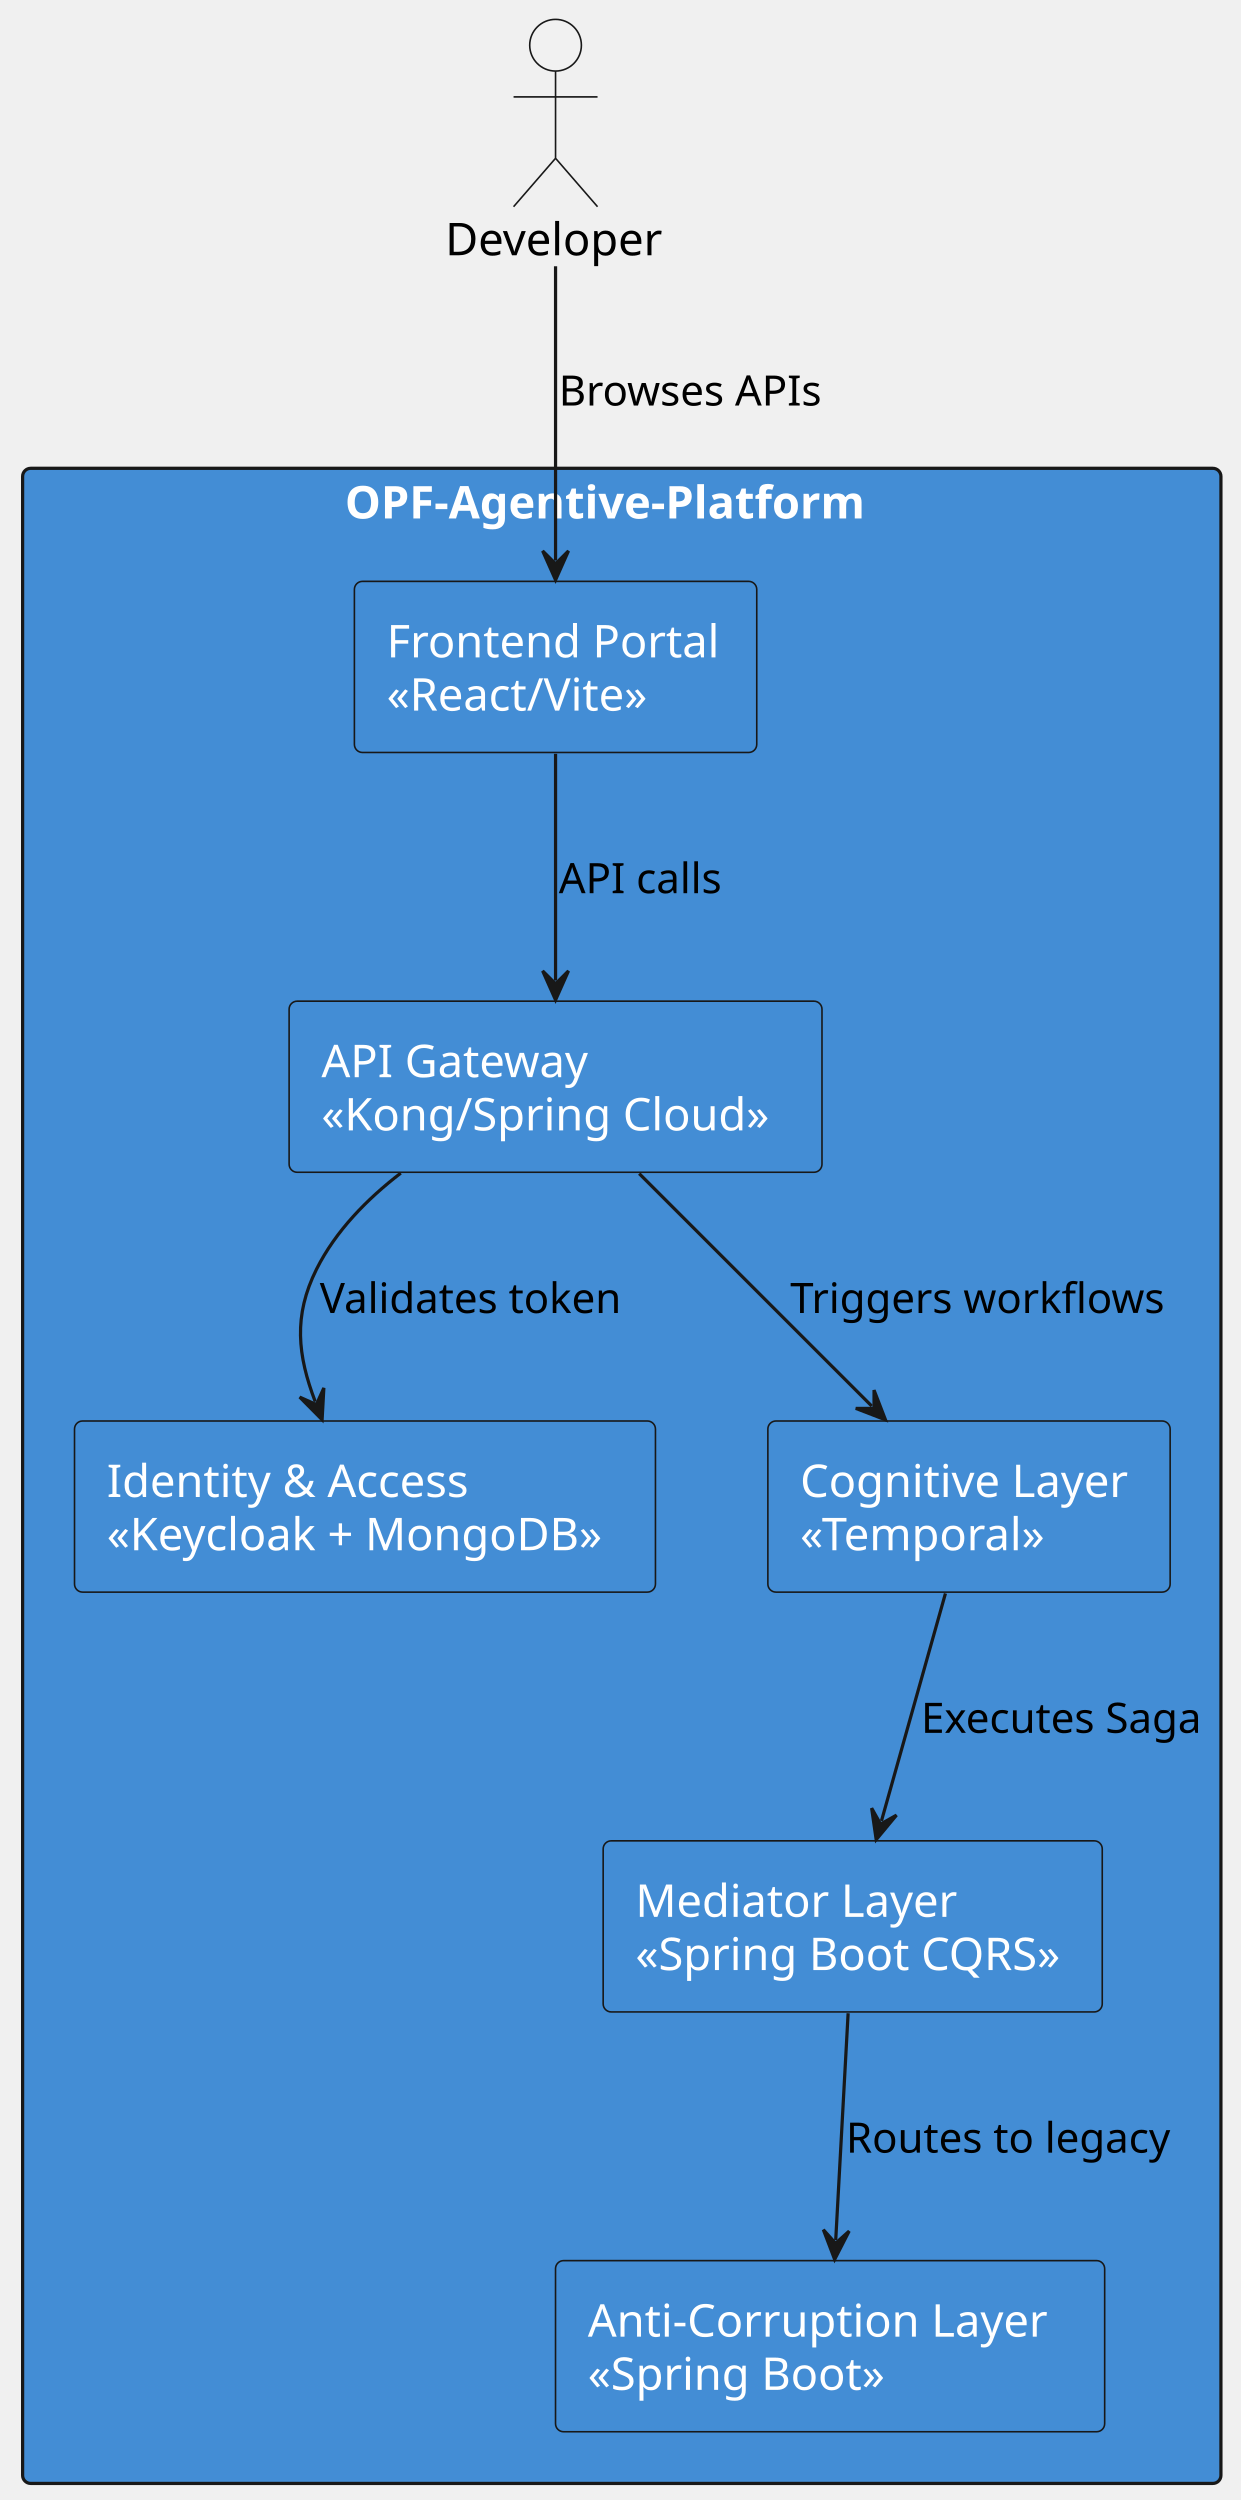
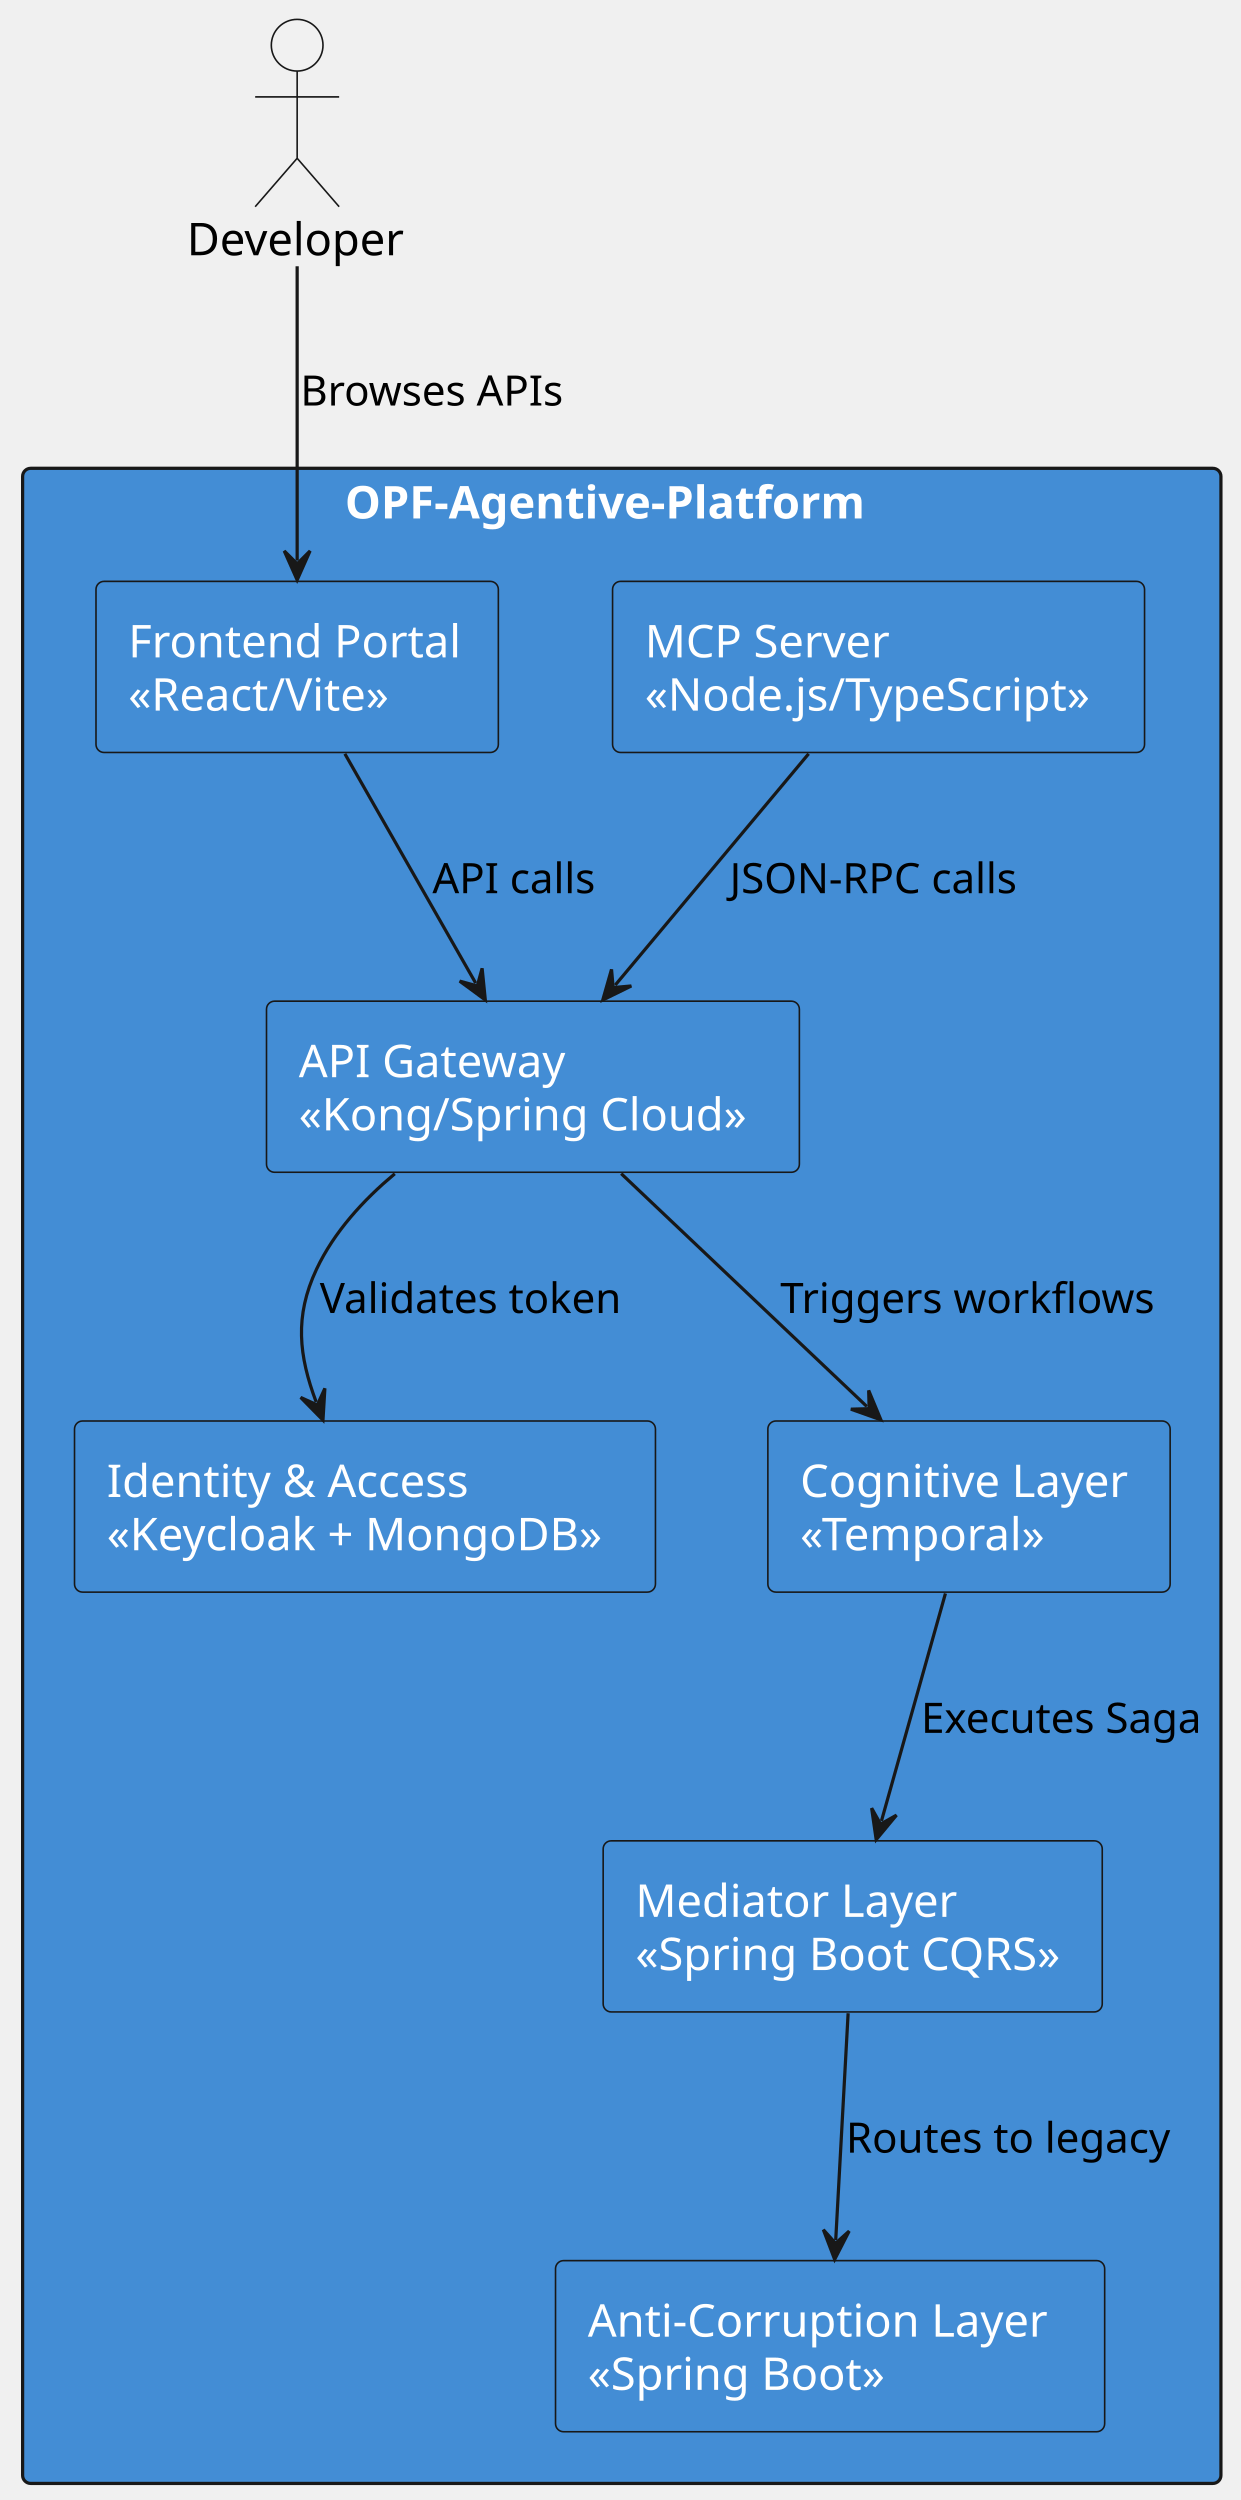
<svg xmlns="http://www.w3.org/2000/svg" contentStyleType="text/css" data-diagram-type="DESCRIPTION" height="774px" preserveAspectRatio="none" style="width:384px;height:774px;background:#FFFFFF;" version="1.1" viewBox="0 0 384 774" width="384px" zoomAndPan="magnify">
  <defs />
  <g>
    <g class="cluster" data-qualified-name="OPF-Agentive-Platform" data-source-line="8" id="ent0003">
      <rect fill="#438DD5" height="623.88" rx="2.5" ry="2.5" style="stroke:#181818;stroke-width:1;" width="371" x="7" y="144.99" />
      <text fill="#FFFFFF" font-family="sans-serif" font-size="14" font-weight="bold" lengthAdjust="spacing" textLength="171.439" x="106.781" y="160.525">OPF-Agentive-Platform</text>
    </g>
    <g class="entity" data-qualified-name="OPF-Agentive-Platform.portal" data-source-line="9" id="ent0004">
-       <rect fill="#438DD5" height="52.977" rx="2.5" ry="2.5" style="stroke:#181818;stroke-width:0.5;" width="124.569" x="109.72" y="179.99" />
-       <text fill="#FFFFFF" font-family="sans-serif" font-size="14" lengthAdjust="spacing" textLength="104.569" x="119.72" y="203.525">Frontend Portal</text>
-       <text fill="#FFFFFF" font-family="sans-serif" font-size="14" lengthAdjust="spacing" textLength="85.039" x="119.72" y="220.013">«React/Vite»</text>
+       <rect fill="#438DD5" height="52.977" rx="2.5" ry="2.5" style="stroke:#181818;stroke-width:0.5;" width="124.569" x="29.72" y="179.99" />
+       <text fill="#FFFFFF" font-family="sans-serif" font-size="14" lengthAdjust="spacing" textLength="104.569" x="39.72" y="203.525">Frontend Portal</text>
+       <text fill="#FFFFFF" font-family="sans-serif" font-size="14" lengthAdjust="spacing" textLength="85.039" x="39.72" y="220.013">«React/Vite»</text>
    </g>
    <g class="entity" data-qualified-name="OPF-Agentive-Platform.gateway" data-source-line="10" id="ent0005">
-       <rect fill="#438DD5" height="52.977" rx="2.5" ry="2.5" style="stroke:#181818;stroke-width:0.5;" width="164.977" x="89.51" y="309.96" />
-       <text fill="#FFFFFF" font-family="sans-serif" font-size="14" lengthAdjust="spacing" textLength="82.578" x="99.51" y="333.495">API Gateway</text>
-       <text fill="#FFFFFF" font-family="sans-serif" font-size="14" lengthAdjust="spacing" textLength="144.977" x="99.51" y="349.983">«Kong/Spring Cloud»</text>
+       <rect fill="#438DD5" height="52.977" rx="2.5" ry="2.5" style="stroke:#181818;stroke-width:0.5;" width="164.977" x="82.51" y="309.96" />
+       <text fill="#FFFFFF" font-family="sans-serif" font-size="14" lengthAdjust="spacing" textLength="82.578" x="92.51" y="333.495">API Gateway</text>
+       <text fill="#FFFFFF" font-family="sans-serif" font-size="14" lengthAdjust="spacing" textLength="144.977" x="92.51" y="349.983">«Kong/Spring Cloud»</text>
    </g>
-     <g class="entity" data-qualified-name="OPF-Agentive-Platform.idp" data-source-line="11" id="ent0006">
+     <g class="entity" data-qualified-name="OPF-Agentive-Platform.mcp" data-source-line="11" id="ent0006">
+       <rect fill="#438DD5" height="52.977" rx="2.5" ry="2.5" style="stroke:#181818;stroke-width:0.5;" width="164.703" x="189.65" y="179.99" />
+       <text fill="#FFFFFF" font-family="sans-serif" font-size="14" lengthAdjust="spacing" textLength="75.756" x="199.65" y="203.525">MCP Server</text>
+       <text fill="#FFFFFF" font-family="sans-serif" font-size="14" lengthAdjust="spacing" textLength="144.703" x="199.65" y="220.013">«Node.js/TypeScript»</text>
+     </g>
+     <g class="entity" data-qualified-name="OPF-Agentive-Platform.idp" data-source-line="12" id="ent0007">
      <rect fill="#438DD5" height="52.977" rx="2.5" ry="2.5" style="stroke:#181818;stroke-width:0.5;" width="179.858" x="23.07" y="439.94" />
      <text fill="#FFFFFF" font-family="sans-serif" font-size="14" lengthAdjust="spacing" textLength="115.862" x="33.07" y="463.475">Identity &amp; Access</text>
      <text fill="#FFFFFF" font-family="sans-serif" font-size="14" lengthAdjust="spacing" textLength="159.858" x="33.07" y="479.963">«Keycloak + MongoDB»</text>
    </g>
-     <g class="entity" data-qualified-name="OPF-Agentive-Platform.cog" data-source-line="12" id="ent0007">
+     <g class="entity" data-qualified-name="OPF-Agentive-Platform.cog" data-source-line="13" id="ent0008">
      <rect fill="#438DD5" height="52.977" rx="2.5" ry="2.5" style="stroke:#181818;stroke-width:0.5;" width="124.549" x="237.73" y="439.94" />
      <text fill="#FFFFFF" font-family="sans-serif" font-size="14" lengthAdjust="spacing" textLength="104.549" x="247.73" y="463.475">Cognitive Layer</text>
      <text fill="#FFFFFF" font-family="sans-serif" font-size="14" lengthAdjust="spacing" textLength="79.311" x="247.73" y="479.963">«Temporal»</text>
    </g>
-     <g class="entity" data-qualified-name="OPF-Agentive-Platform.med" data-source-line="13" id="ent0008">
+     <g class="entity" data-qualified-name="OPF-Agentive-Platform.med" data-source-line="14" id="ent0009">
      <rect fill="#438DD5" height="52.977" rx="2.5" ry="2.5" style="stroke:#181818;stroke-width:0.5;" width="154.518" x="186.74" y="569.92" />
      <text fill="#FFFFFF" font-family="sans-serif" font-size="14" lengthAdjust="spacing" textLength="100.481" x="196.74" y="593.455">Mediator Layer</text>
      <text fill="#FFFFFF" font-family="sans-serif" font-size="14" lengthAdjust="spacing" textLength="134.518" x="196.74" y="609.943">«Spring Boot CQRS»</text>
    </g>
-     <g class="entity" data-qualified-name="OPF-Agentive-Platform.acl" data-source-line="14" id="ent0009">
+     <g class="entity" data-qualified-name="OPF-Agentive-Platform.acl" data-source-line="15" id="ent0010">
      <rect fill="#438DD5" height="52.977" rx="2.5" ry="2.5" style="stroke:#181818;stroke-width:0.5;" width="170.015" x="171.99" y="699.89" />
      <text fill="#FFFFFF" font-family="sans-serif" font-size="14" lengthAdjust="spacing" textLength="150.015" x="181.99" y="723.425">Anti-Corruption Layer</text>
      <text fill="#FFFFFF" font-family="sans-serif" font-size="14" lengthAdjust="spacing" textLength="93.133" x="181.99" y="739.913">«Spring Boot»</text>
    </g>
    <g class="entity" data-qualified-name="dev" data-source-line="6" id="ent0002">
-       <ellipse cx="171.999" cy="14" fill="#F1F1F1" rx="8" ry="8" style="stroke:#181818;stroke-width:0.5;" />
-       <path d="M171.999,22 L171.999,49 M158.999,30 L184.999,30 M171.999,49 L158.999,64 M171.999,49 L184.999,64" fill="none" style="stroke:#181818;stroke-width:0.5;" />
-       <text fill="#000000" font-family="sans-serif" font-size="14" lengthAdjust="spacing" textLength="68.318" x="137.84" y="79.035">Developer</text>
+       <ellipse cx="91.999" cy="14" fill="#F1F1F1" rx="8" ry="8" style="stroke:#181818;stroke-width:0.5;" />
+       <path d="M91.999,22 L91.999,49 M78.999,30 L104.999,30 M91.999,49 L78.999,64 M91.999,49 L104.999,64" fill="none" style="stroke:#181818;stroke-width:0.5;" />
+       <text fill="#000000" font-family="sans-serif" font-size="14" lengthAdjust="spacing" textLength="68.318" x="57.84" y="79.035">Developer</text>
    </g>
-     <g class="link" data-entity-1="ent0002" data-entity-2="ent0004" data-link-type="dependency" data-source-line="17" id="lnk10">
-       <path d="M172,82.43 C172,112.31 172,147.27 172,173.56" fill="none" id="dev-to-portal" style="stroke:#181818;stroke-width:1;" />
-       <polygon fill="#181818" points="172,179.56,176,170.56,172,174.56,168,170.56,172,179.56" style="stroke:#181818;stroke-width:1;" />
-       <text fill="#000000" font-family="sans-serif" font-size="13" lengthAdjust="spacing" textLength="81.936" x="173" y="125.558">Browses APIs</text>
+     <g class="link" data-entity-1="ent0002" data-entity-2="ent0004" data-link-type="dependency" data-source-line="18" id="lnk11">
+       <path d="M92,82.43 C92,112.31 92,147.27 92,173.56" fill="none" id="dev-to-portal" style="stroke:#181818;stroke-width:1;" />
+       <polygon fill="#181818" points="92,179.56,96,170.56,92,174.56,88,170.56,92,179.56" style="stroke:#181818;stroke-width:1;" />
+       <text fill="#000000" font-family="sans-serif" font-size="13" lengthAdjust="spacing" textLength="81.936" x="93" y="125.558">Browses APIs</text>
    </g>
-     <g class="link" data-entity-1="ent0004" data-entity-2="ent0005" data-link-type="dependency" data-source-line="18" id="lnk11">
-       <path d="M172,233.37 C172,255.58 172,281.4 172,303.59" fill="none" id="portal-to-gateway" style="stroke:#181818;stroke-width:1;" />
-       <polygon fill="#181818" points="172,309.59,176,300.59,172,304.59,168,300.59,172,309.59" style="stroke:#181818;stroke-width:1;" />
-       <text fill="#000000" font-family="sans-serif" font-size="13" lengthAdjust="spacing" textLength="51.994" x="173" y="276.528">API calls</text>
+     <g class="link" data-entity-1="ent0004" data-entity-2="ent0005" data-link-type="dependency" data-source-line="19" id="lnk12">
+       <path d="M106.77,233.37 C119.44,255.58 134.617,282.188 147.277,304.378" fill="none" id="portal-to-gateway" style="stroke:#181818;stroke-width:1;" />
+       <polygon fill="#181818" points="150.25,309.59,149.264,299.791,147.772,305.247,142.316,303.755,150.25,309.59" style="stroke:#181818;stroke-width:1;" />
+       <text fill="#000000" font-family="sans-serif" font-size="13" lengthAdjust="spacing" textLength="51.994" x="133.87" y="276.528">API calls</text>
    </g>
-     <g class="link" data-entity-1="ent0005" data-entity-2="ent0006" data-link-type="dependency" data-source-line="19" id="lnk12">
-       <path d="M124.08,363.19 C113.6,371.24 103.89,381.16 98,392.94 C90.76,407.42 92.15,419.601 97.591,433.931" fill="none" id="gateway-to-idp" style="stroke:#181818;stroke-width:1;" />
-       <polygon fill="#181818" points="99.72,439.54,100.265,429.706,97.945,434.865,92.786,432.546,99.72,439.54" style="stroke:#181818;stroke-width:1;" />
+     <g class="link" data-entity-1="ent0006" data-entity-2="ent0005" data-link-type="dependency" data-source-line="20" id="lnk13">
+       <path d="M250.35,233.37 C231.78,255.58 209.03,282.798 190.47,304.988" fill="none" id="mcp-to-gateway" style="stroke:#181818;stroke-width:1;" />
+       <polygon fill="#181818" points="186.62,309.59,195.462,305.253,189.828,305.755,189.326,300.12,186.62,309.59" style="stroke:#181818;stroke-width:1;" />
+       <text fill="#000000" font-family="sans-serif" font-size="13" lengthAdjust="spacing" textLength="94.764" x="225.91" y="276.528">JSON-RPC calls</text>
+     </g>
+     <g class="link" data-entity-1="ent0005" data-entity-2="ent0007" data-link-type="dependency" data-source-line="21" id="lnk14">
+       <path d="M122.22,363.39 C112.47,371.54 103.4,381.46 98,392.94 C91.11,407.59 92.536,419.761 97.886,434.051" fill="none" id="gateway-to-idp" style="stroke:#181818;stroke-width:1;" />
+       <polygon fill="#181818" points="99.99,439.67,100.581,429.839,98.237,434.987,93.088,432.644,99.99,439.67" style="stroke:#181818;stroke-width:1;" />
      <text fill="#000000" font-family="sans-serif" font-size="13" lengthAdjust="spacing" textLength="97.157" x="99" y="406.508">Validates token</text>
    </g>
-     <g class="link" data-entity-1="ent0005" data-entity-2="ent0007" data-link-type="dependency" data-source-line="20" id="lnk13">
-       <path d="M197.9,363.35 C220.11,385.55 247.696,413.138 269.896,435.328" fill="none" id="gateway-to-cog" style="stroke:#181818;stroke-width:1;" />
-       <polygon fill="#181818" points="274.14,439.57,270.602,430.378,270.604,436.035,264.947,436.036,274.14,439.57" style="stroke:#181818;stroke-width:1;" />
-       <text fill="#000000" font-family="sans-serif" font-size="13" lengthAdjust="spacing" textLength="120.897" x="244.66" y="406.508">Triggers workflows</text>
+     <g class="link" data-entity-1="ent0005" data-entity-2="ent0008" data-link-type="dependency" data-source-line="22" id="lnk15">
+       <path d="M192.32,363.35 C215.74,385.55 244.955,413.252 268.365,435.442" fill="none" id="gateway-to-cog" style="stroke:#181818;stroke-width:1;" />
+       <polygon fill="#181818" points="272.72,439.57,268.94,430.476,269.091,436.13,263.436,436.282,272.72,439.57" style="stroke:#181818;stroke-width:1;" />
+       <text fill="#000000" font-family="sans-serif" font-size="13" lengthAdjust="spacing" textLength="120.897" x="241.58" y="406.508">Triggers workflows</text>
    </g>
-     <g class="link" data-entity-1="ent0007" data-entity-2="ent0008" data-link-type="dependency" data-source-line="21" id="lnk14">
+     <g class="link" data-entity-1="ent0008" data-entity-2="ent0009" data-link-type="dependency" data-source-line="23" id="lnk16">
      <path d="M292.71,493.33 C286.47,515.53 279.146,541.574 272.896,563.774" fill="none" id="cog-to-med" style="stroke:#181818;stroke-width:1;" />
      <polygon fill="#181818" points="271.27,569.55,277.559,561.971,272.625,564.737,269.859,559.803,271.27,569.55" style="stroke:#181818;stroke-width:1;" />
      <text fill="#000000" font-family="sans-serif" font-size="13" lengthAdjust="spacing" textLength="89.299" x="285.16" y="536.488">Executes Saga</text>
    </g>
-     <g class="link" data-entity-1="ent0008" data-entity-2="ent0009" data-link-type="dependency" data-source-line="22" id="lnk15">
+     <g class="link" data-entity-1="ent0009" data-entity-2="ent0010" data-link-type="dependency" data-source-line="24" id="lnk17">
      <path d="M262.58,623.3 C261.37,645.51 259.959,671.339 258.739,693.529" fill="none" id="med-to-acl" style="stroke:#181818;stroke-width:1;" />
      <polygon fill="#181818" points="258.41,699.52,262.898,690.753,258.685,694.528,254.91,690.314,258.41,699.52" style="stroke:#181818;stroke-width:1;" />
      <text fill="#000000" font-family="sans-serif" font-size="13" lengthAdjust="spacing" textLength="103.816" x="261.92" y="666.458">Routes to legacy</text>
    </g>
  </g>
</svg>
